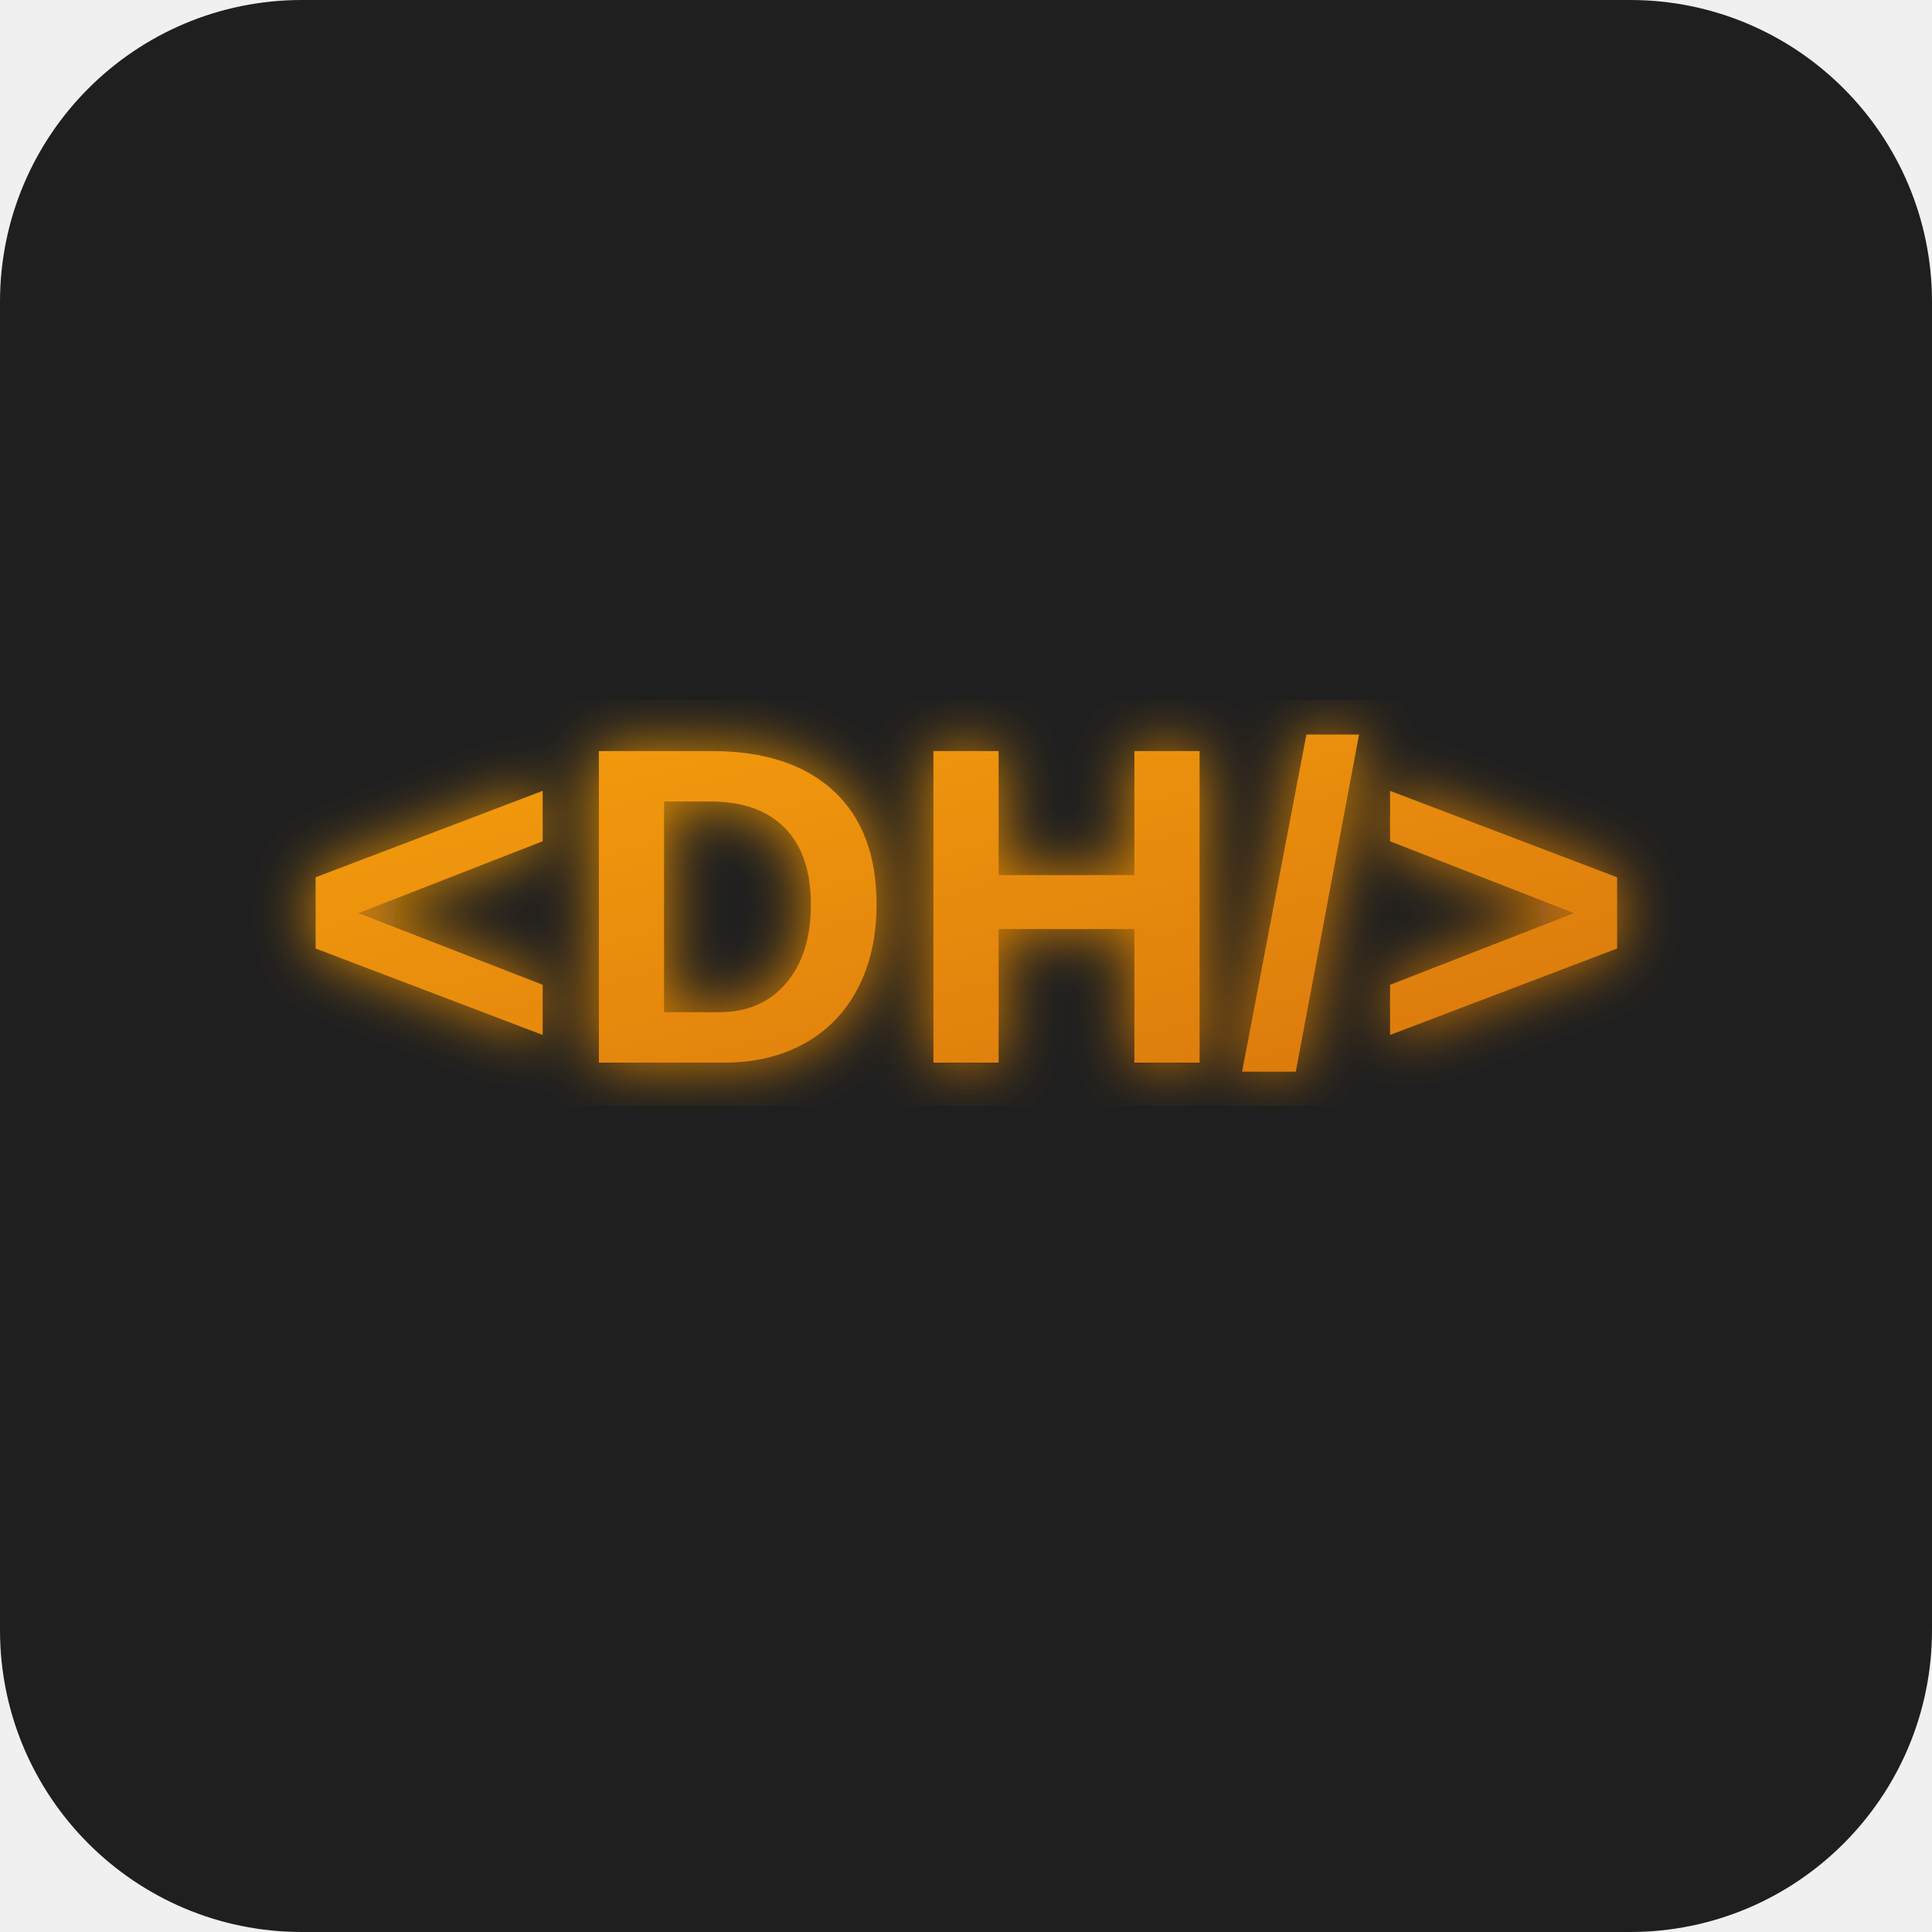
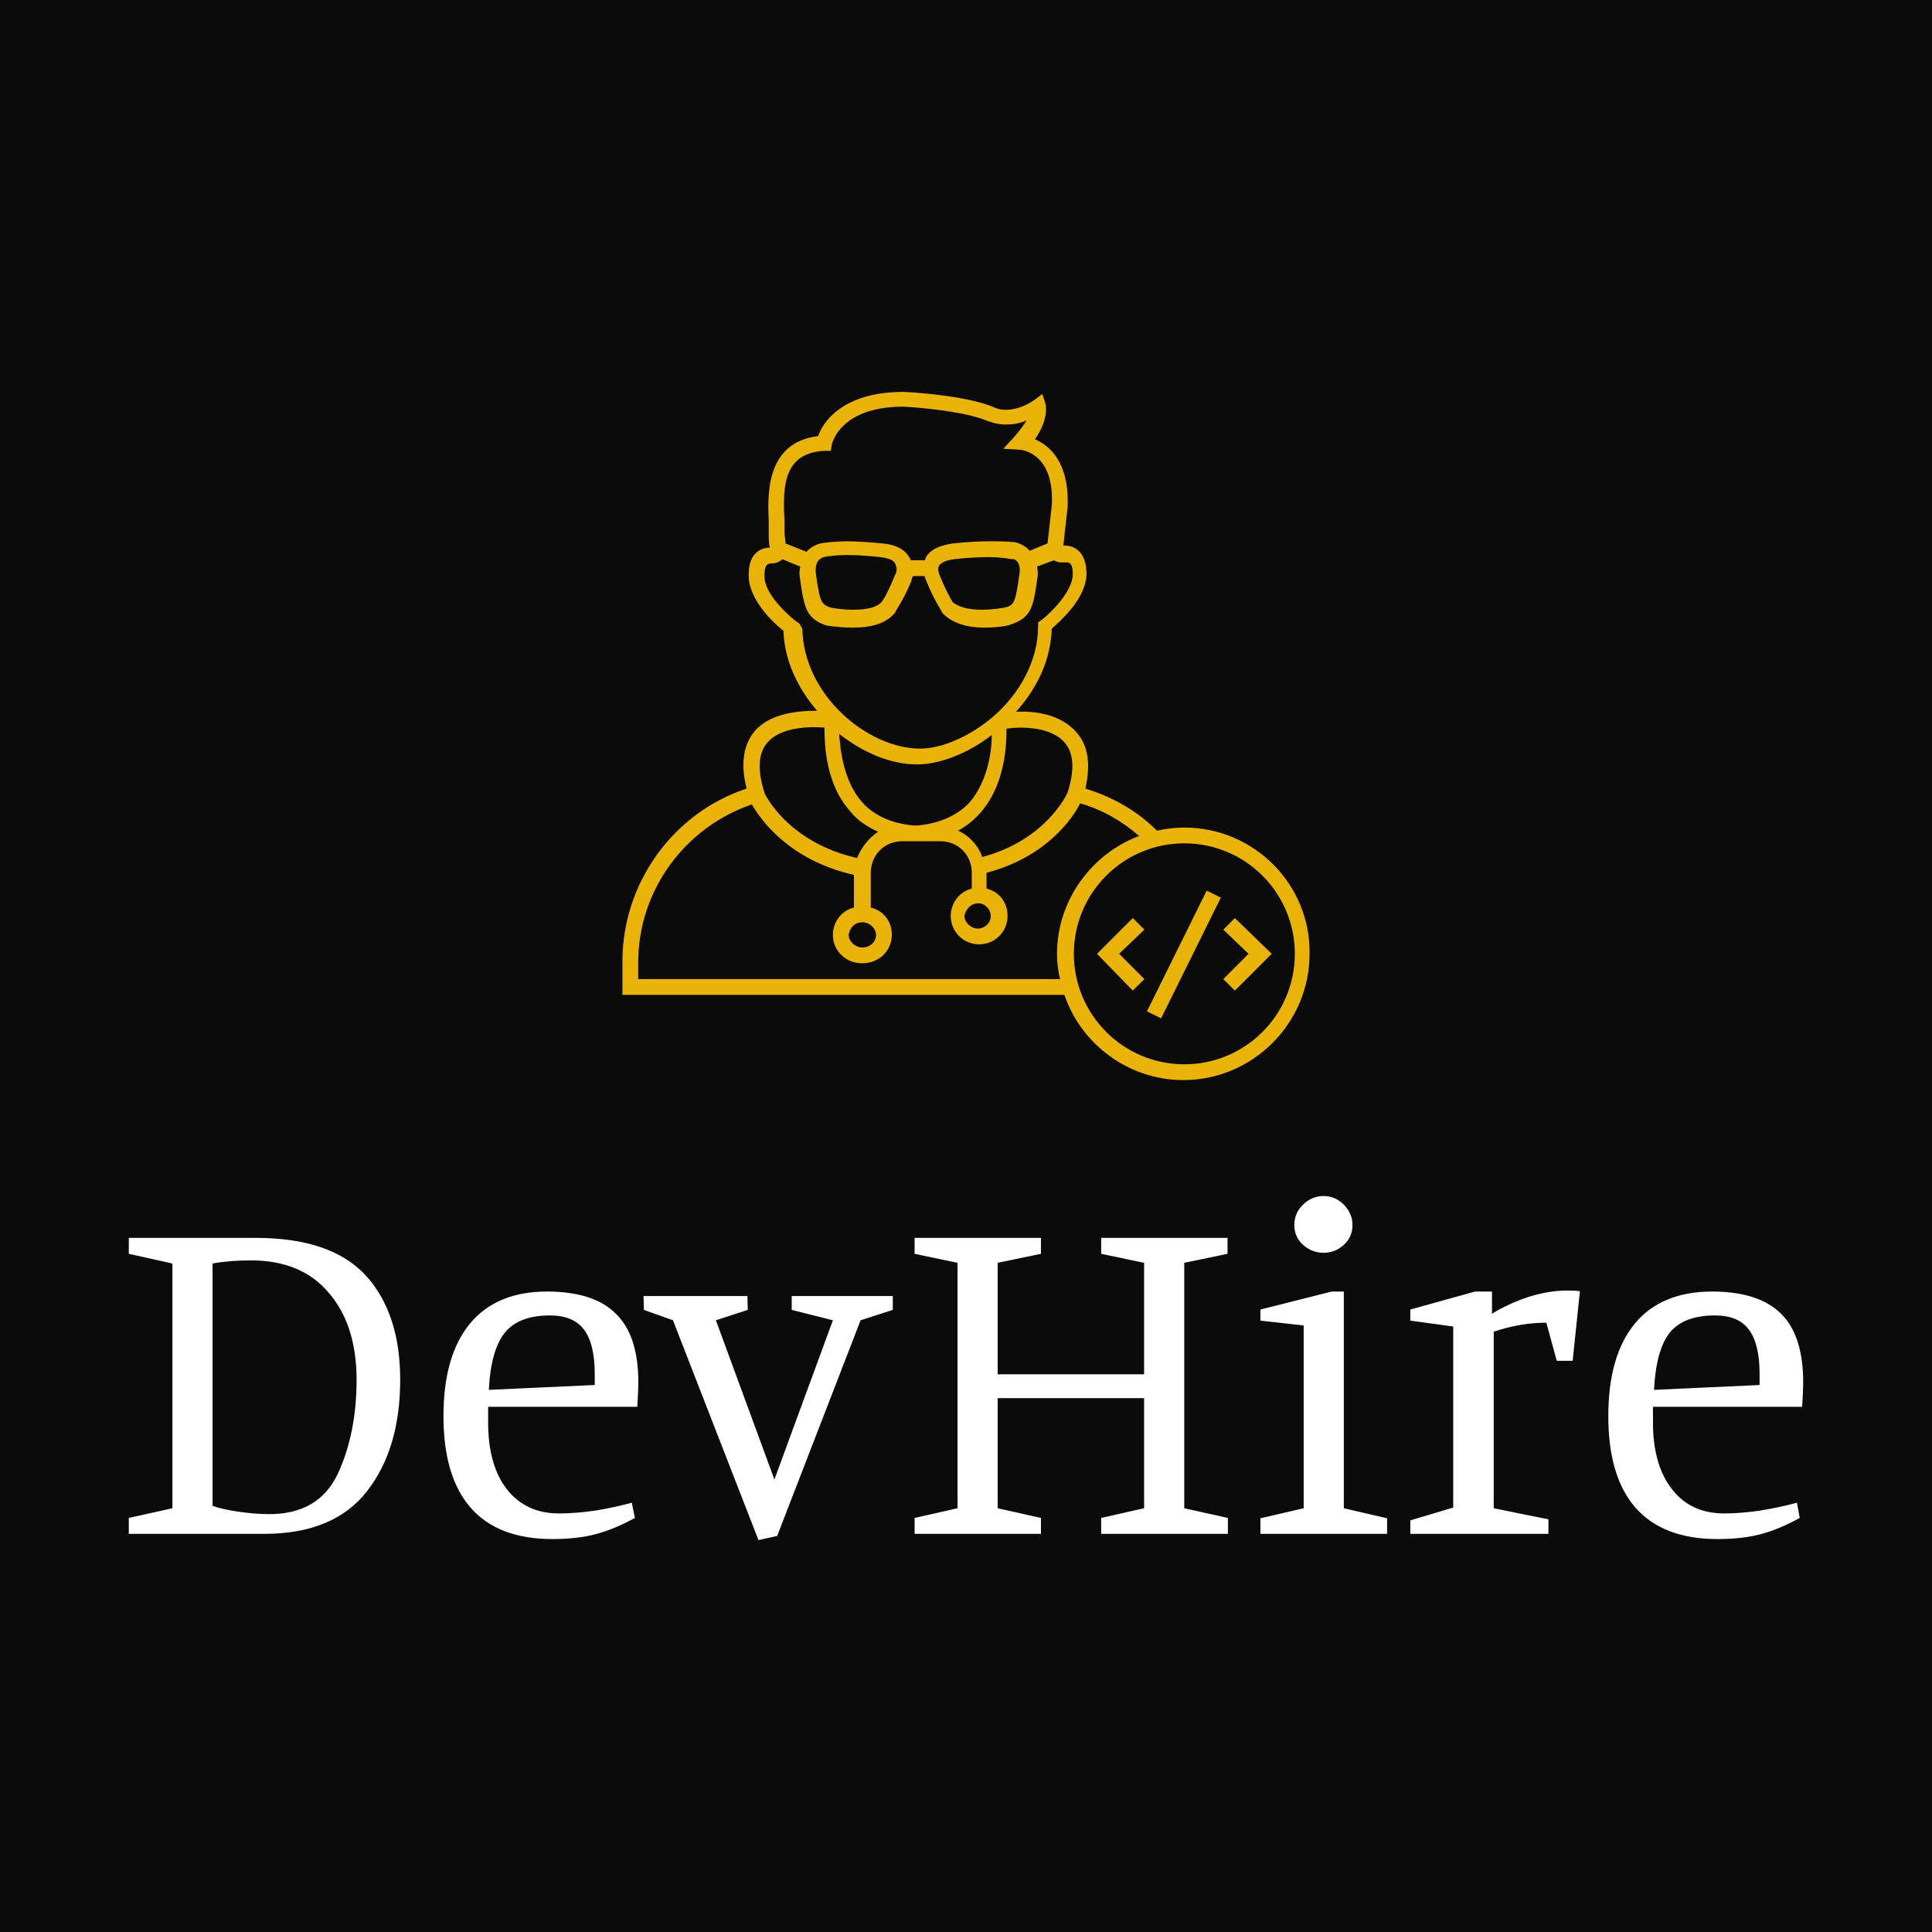
- <svg xmlns="http://www.w3.org/2000/svg" width="512" height="512" viewBox="0 0 512 512">
-   <rect width="512" height="512" rx="80" fill="#1F1F1F" />
-   <defs>
-     <linearGradient id="amberGradient" x1="0%" y1="0%" x2="100%" y2="100%">
-       <stop offset="0%" stop-color="#F59E0B" />
-       <stop offset="100%" stop-color="#D97706" />
-     </linearGradient>
-     <filter id="glow">
-       <feGaussianBlur stdDeviation="8" result="coloredBlur" />
-       <feMerge>
-         <feMergeNode in="coloredBlur" />
-         <feMergeNode in="SourceGraphic" />
-       </feMerge>
-     </filter>
-   </defs>
-   <text x="50%" y="55%" text-anchor="middle" fill="url(#amberGradient)" font-size="120" font-family="Arial, sans-serif" font-weight="bold" filter="url(#glow)" letter-spacing="2">
-     &lt;DH/&gt;
-   </text>
+ <svg xmlns="http://www.w3.org/2000/svg" data-v-fde0c5aa="" viewBox="0 0 300 300" class="iconAbove">
+   <defs data-v-fde0c5aa="" />
+   <rect data-v-fde0c5aa="" fill="#0b0b0c" x="0" y="0" width="300px" height="300px" class="logo-background-square" />
+   <defs data-v-fde0c5aa="" />
+   <g data-v-fde0c5aa="" id="4f37d78c-3eb3-4f80-bc3f-f994925dd872" fill="#ffffff" transform="matrix(5.375232,0,0,5.375232,17.15113,164.429)">
+     <path d="M4.20 5.17Q6.37 5.17 7.37 6.25Q8.37 7.34 8.37 9.27L8.37 9.27Q8.37 11.26 7.41 12.49Q6.45 13.72 4.44 13.72L4.44 13.72L0.53 13.72L0.53 13.26L1.79 12.98L1.79 5.91L0.53 5.63L0.53 5.17L4.20 5.17ZM4.06 5.82Q3.43 5.82 2.95 5.91L2.95 5.91L2.95 12.91Q3.22 13.01 3.70 13.08Q4.19 13.15 4.59 13.15L4.59 13.15Q6.02 13.15 6.57 11.98Q7.11 10.81 7.11 9.27L7.11 9.27Q7.11 7.69 6.31 6.76Q5.52 5.82 4.06 5.82L4.06 5.82ZM12.77 13.87Q11.20 13.87 10.41 12.97Q9.62 12.07 9.62 10.32L9.62 10.32Q9.62 8.57 10.39 7.64Q11.16 6.72 12.61 6.72L12.61 6.72Q13.96 6.72 14.60 7.36Q15.25 7.99 15.25 9.35L15.25 9.35Q15.25 9.52 15.22 10.05L15.22 10.05L10.91 10.05L10.91 10.50Q10.91 11.73 11.45 12.43Q12.00 13.13 12.96 13.13L12.96 13.13Q13.43 13.13 13.99 13.05Q14.55 12.96 15.06 12.82L15.06 12.82L15.15 13.26Q14.55 13.59 14.01 13.73Q13.48 13.87 12.77 13.87L12.77 13.87ZM10.93 9.56L13.99 9.42L13.99 9.10Q13.99 8.23 13.68 7.82Q13.37 7.41 12.70 7.41L12.70 7.41Q11.80 7.41 11.40 7.90Q10.99 8.40 10.93 9.56L10.93 9.56ZM22.60 7.25L21.67 7.55L19.26 13.78L18.72 13.90L16.25 7.55L15.41 7.25L15.40 6.85L18.40 6.85L18.41 7.25L17.49 7.55L19.18 12.15L20.87 7.55L19.68 7.25L19.68 6.85L22.60 6.85L22.60 7.25ZM26.88 13.72L23.23 13.72L23.23 13.26L24.47 12.98L24.47 5.89L23.23 5.63L23.23 5.17L26.88 5.17L26.88 5.63L25.63 5.89L25.63 9.11L29.86 9.11L29.86 5.89L28.62 5.63L28.62 5.17L32.27 5.17L32.27 5.63L31.02 5.89L31.02 12.98L32.28 13.26L32.28 13.72L28.62 13.72L28.62 13.26L29.86 12.98L29.86 9.80L25.63 9.80L25.63 12.98L26.88 13.26L26.88 13.72ZM35.04 5.60Q34.71 5.60 34.45 5.37Q34.20 5.14 34.20 4.80L34.20 4.80Q34.20 4.45 34.45 4.21Q34.71 3.96 35.04 3.96L35.04 3.96Q35.38 3.96 35.63 4.21Q35.88 4.47 35.88 4.80L35.88 4.80Q35.88 5.14 35.63 5.37Q35.38 5.60 35.04 5.60L35.04 5.60ZM36.88 13.72L33.22 13.72L33.22 13.27L34.47 12.98L34.47 7.70L33.22 7.56L33.22 7.24L35.28 6.72L35.63 6.72L35.63 12.98L36.88 13.27L36.88 13.72ZM41.48 7.62Q40.73 7.62 39.96 7.88L39.96 7.88L39.96 12.98L41.54 13.30L41.54 13.72L37.55 13.72L37.55 13.33L38.79 12.96L38.79 7.73L37.55 7.56L37.55 7.24L39.42 6.72L39.91 6.72L39.91 7.36Q40.40 7.06 40.98 6.87Q41.57 6.69 42.08 6.69L42.08 6.69Q42.32 6.69 42.45 6.71L42.45 6.71L42.24 8.72L41.78 8.72L41.48 7.62ZM46.42 13.87Q44.86 13.87 44.06 12.97Q43.27 12.07 43.27 10.32L43.27 10.32Q43.27 8.57 44.04 7.64Q44.81 6.72 46.27 6.72L46.27 6.72Q47.61 6.72 48.26 7.36Q48.90 7.99 48.90 9.35L48.90 9.35Q48.90 9.52 48.87 10.05L48.87 10.05L44.56 10.05L44.56 10.50Q44.56 11.73 45.11 12.43Q45.65 13.13 46.62 13.13L46.62 13.13Q47.08 13.13 47.64 13.05Q48.20 12.96 48.72 12.82L48.72 12.82L48.80 13.26Q48.20 13.59 47.67 13.73Q47.14 13.87 46.42 13.87L46.42 13.87ZM44.59 9.56L47.64 9.42L47.64 9.10Q47.64 8.23 47.33 7.82Q47.03 7.41 46.35 7.41L46.35 7.41Q45.46 7.41 45.05 7.90Q44.65 8.40 44.59 9.56L44.59 9.56Z" />
+   </g>
+   <defs data-v-fde0c5aa="" />
+   <g data-v-fde0c5aa="" id="5a12ae49-5852-4c43-a498-92ee9c2ac3f7" stroke="none" fill="#Eab308" transform="matrix(1.633939,0,0,1.633939,96.97756,61.18208)">
+     <path d="m58 49.8-1.1 1.1 2.4 2.3-2.4 2.4 1.1 1.1 3.5-3.5zM48.3 49.8l-3.4 3.4 3.4 3.5 1.1-1.1-2.4-2.4 2.4-2.3zM50.99 59.334l-1.345-.665 5.678-11.471 1.344.665z" />
+     <path d="M53.2 41.2c-.9 0-1.7.1-2.6.3-1.9-1.9-4.2-3.2-6.8-4 .5-2.3.3-4.1-.9-5.4-1.5-1.7-4-2-5.7-1.9 1.9-2.1 3.3-4.8 3.4-7.9.9-.8 3.4-3 3.3-5.4s-1.7-2.5-2.1-2.5h-.1l.4-3.6c.2-4.3-1.7-5.9-3.1-6.5 1.4-2 1-3.3 1-3.4l-.3-.9-.8.6q-1.35.9-2.7.9c-.6 0-1-.2-1-.2C32.5.1 26.8-.2 26.5-.2c-5.9 0-7.7 3-8.1 4.2-5 .6-4.8 5.6-4.7 8v1.1c0 .5 0 1 .1 1.5-.7 0-2 .4-2 2.5-.1 2.4 2.4 4.7 3.3 5.4.1 2.9 1.4 5.5 3.2 7.6-1.7 0-4.4.2-5.9 1.9-1.1 1.3-1.4 3.1-.8 5.5-7 2.3-11.8 9-11.8 16.4v3.2h42c1.6 4.7 6.1 8.1 11.3 8.1 6.6 0 12-5.4 12-12 .1-6.6-5.3-12-11.9-12m-11.4-8.1q1.35 1.5.3 4.8c-.1.2-2.1 4.5-8.1 6.1-.4-1.1-1.2-2-2.3-2.5.9-.5 1.6-1.1 2.2-1.8 2.3-2.7 2.4-6.4 2.4-7.9 1.4-.2 4.2-.2 5.5 1.3m-8.2 15.3c.7 0 1.2.6 1.2 1.2 0 .7-.6 1.2-1.2 1.2-.7 0-1.3-.6-1.3-1.2.1-.6.6-1.2 1.3-1.2M27.4 41c-2.1-.2-3.8-1-4.9-2.3-1.7-2-2-4.9-2.1-6.4 2.3 1.8 4.9 2.9 7.4 2.9 2.1 0 4.8-1 7.1-2.8 0 1.6-.4 4.4-2.1 6.4-1.1 1.2-2.8 2-4.9 2.2zM19 5.4h.6l.1-.6s.7-3.6 6.8-3.6c.1 0 5.6.3 8.1 1.4.1 0 .7.3 1.6.3.7 0 1.4-.1 2-.4-.2.4-.6.9-1.1 1.5L36 5.2l1.6.1c.1 0 3.3.3 3 5.3l-.4 3.6-1.7.7c-.4-.5-1-.7-1.3-.8-.8-.1-1.6-.1-2.6-.1-1.7 0-3.3.2-3.4.2-1.3.2-2.2.6-2.6 1.4 0 .1 0 .1-.1.2h-1.3c0-.1 0-.1-.1-.2-.4-.8-1.3-1.3-2.6-1.4-.1 0-1.7-.2-3.4-.2-1 0-1.9.1-2.5.2-.3.1-.9.3-1.3.8l-2-.8c0-.4-.1-.7-.1-1V12c-.2-3.4 0-6.4 3.8-6.6m18.5 11.9-.1.7c-.3 1.8-.4 2.1-1.3 2.3 0 0-1 .2-2.2.2-1.3 0-2.2-.3-2.7-.7-.2-.3-.8-1.4-1.3-2.7 0 0-.2-.5 0-.8s.7-.5 1.4-.6c0 0 1.6-.2 3.3-.2.9 0 1.7.1 2.2.2.1-.1 1 .1.7 1.6m-11.8-.1c-.5 1.3-1.1 2.4-1.3 2.6-.5.5-1.4.7-2.7.7-1.1 0-2.1-.2-2.1-.2-.9-.3-1-.6-1.3-2.4l-.1-.7c-.2-1.4.5-1.6.7-1.7.5-.1 1.3-.2 2.2-.2 1.6 0 3.2.2 3.2.2.8.1 1.3.3 1.4.6.3.5.1 1 0 1.1m-9.1 4.6-.3-.2c-.9-.7-3.1-2.7-3-4.4 0-1.1.4-1.1.7-1.1.4 0 .8-.2 1-.4l1.7.7c-.1.4-.1.8 0 1.3l.1.7c.3 1.8.5 3 2.4 3.6 0 0 1.2.2 2.5.2 1.8 0 3.1-.4 3.9-1.3l.1-.1c0-.1.9-1.4 1.5-2.9l.2-.6h1.1c.1.3.2.5.2.5.6 1.6 1.5 2.9 1.5 3l.1.1c.8.8 2.1 1.3 3.9 1.3 1.3 0 2.4-.2 2.5-.3 1.9-.6 2.1-1.7 2.4-3.5l.1-.7c.1-.5.1-.9 0-1.3l1.6-.6c.2.1.4.2.6.2h.6c.2 0 .6 0 .6 1.1 0 1.7-2.2 3.8-3 4.4l-.3.2v.4c0 3.3-1.8 6.4-4.2 8.5-2.2 1.9-4.9 3.1-7 3.1-5 0-11.1-5.1-11.2-11.4zm-3 11.3c1.3-1.5 4.1-1.5 5.4-1.4 0 1.6.1 5.3 2.4 7.9.7.9 1.6 1.5 2.7 2-.9.6-1.6 1.5-2 2.5-6.6-1.5-8.8-6.1-8.8-6.2q-1.05-3.3.3-4.8m9 17.1c.7 0 1.3.6 1.3 1.2 0 .7-.6 1.2-1.3 1.2s-1.3-.6-1.3-1.2c.1-.7.6-1.2 1.3-1.2M1.3 55.7V54c0-6.8 4.4-12.8 10.8-15 .8 1.4 3.5 5.3 9.7 6.7v3.1c-1.2.3-2 1.4-2 2.6 0 1.5 1.2 2.7 2.8 2.7s2.8-1.2 2.8-2.7c0-1.3-.8-2.3-2-2.6v-3.3c0-1.7 1.3-3 3-3H30c1.7 0 3 1.3 3 3V47c-1.2.3-2 1.4-2 2.6 0 1.5 1.2 2.7 2.7 2.7s2.7-1.2 2.7-2.7c0-1.3-.8-2.3-2-2.6v-1.5c5.7-1.5 8.2-5.2 8.9-6.6 2.1.6 4 1.7 5.6 3.1-4.5 1.7-7.8 6.1-7.8 11.2 0 .8.1 1.7.3 2.4H1.3zm51.9 8c-5.8 0-10.5-4.7-10.5-10.5s4.7-10.5 10.5-10.5 10.5 4.7 10.5 10.5S59 63.7 53.2 63.7" />
+   </g>
</svg>
